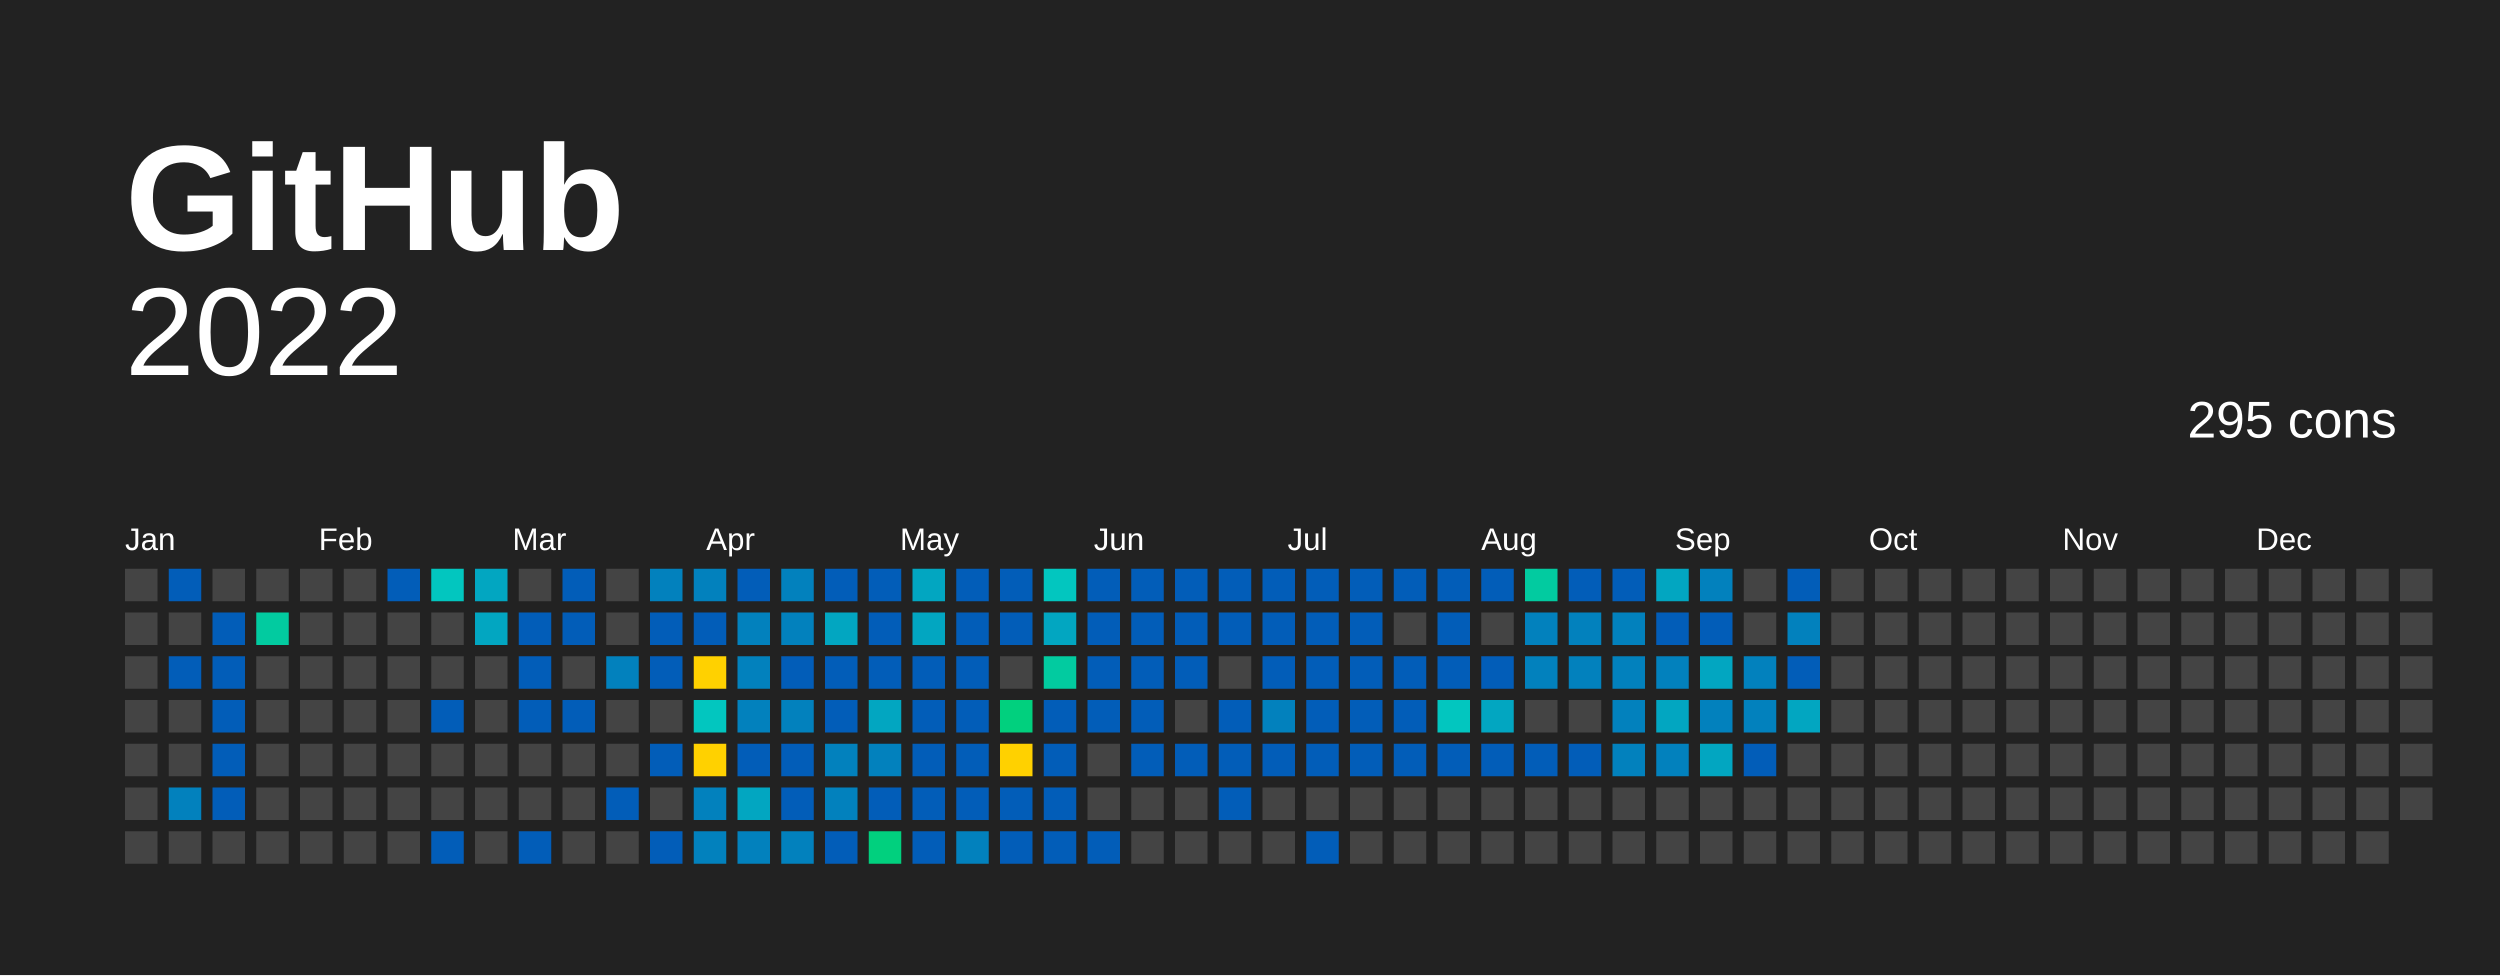
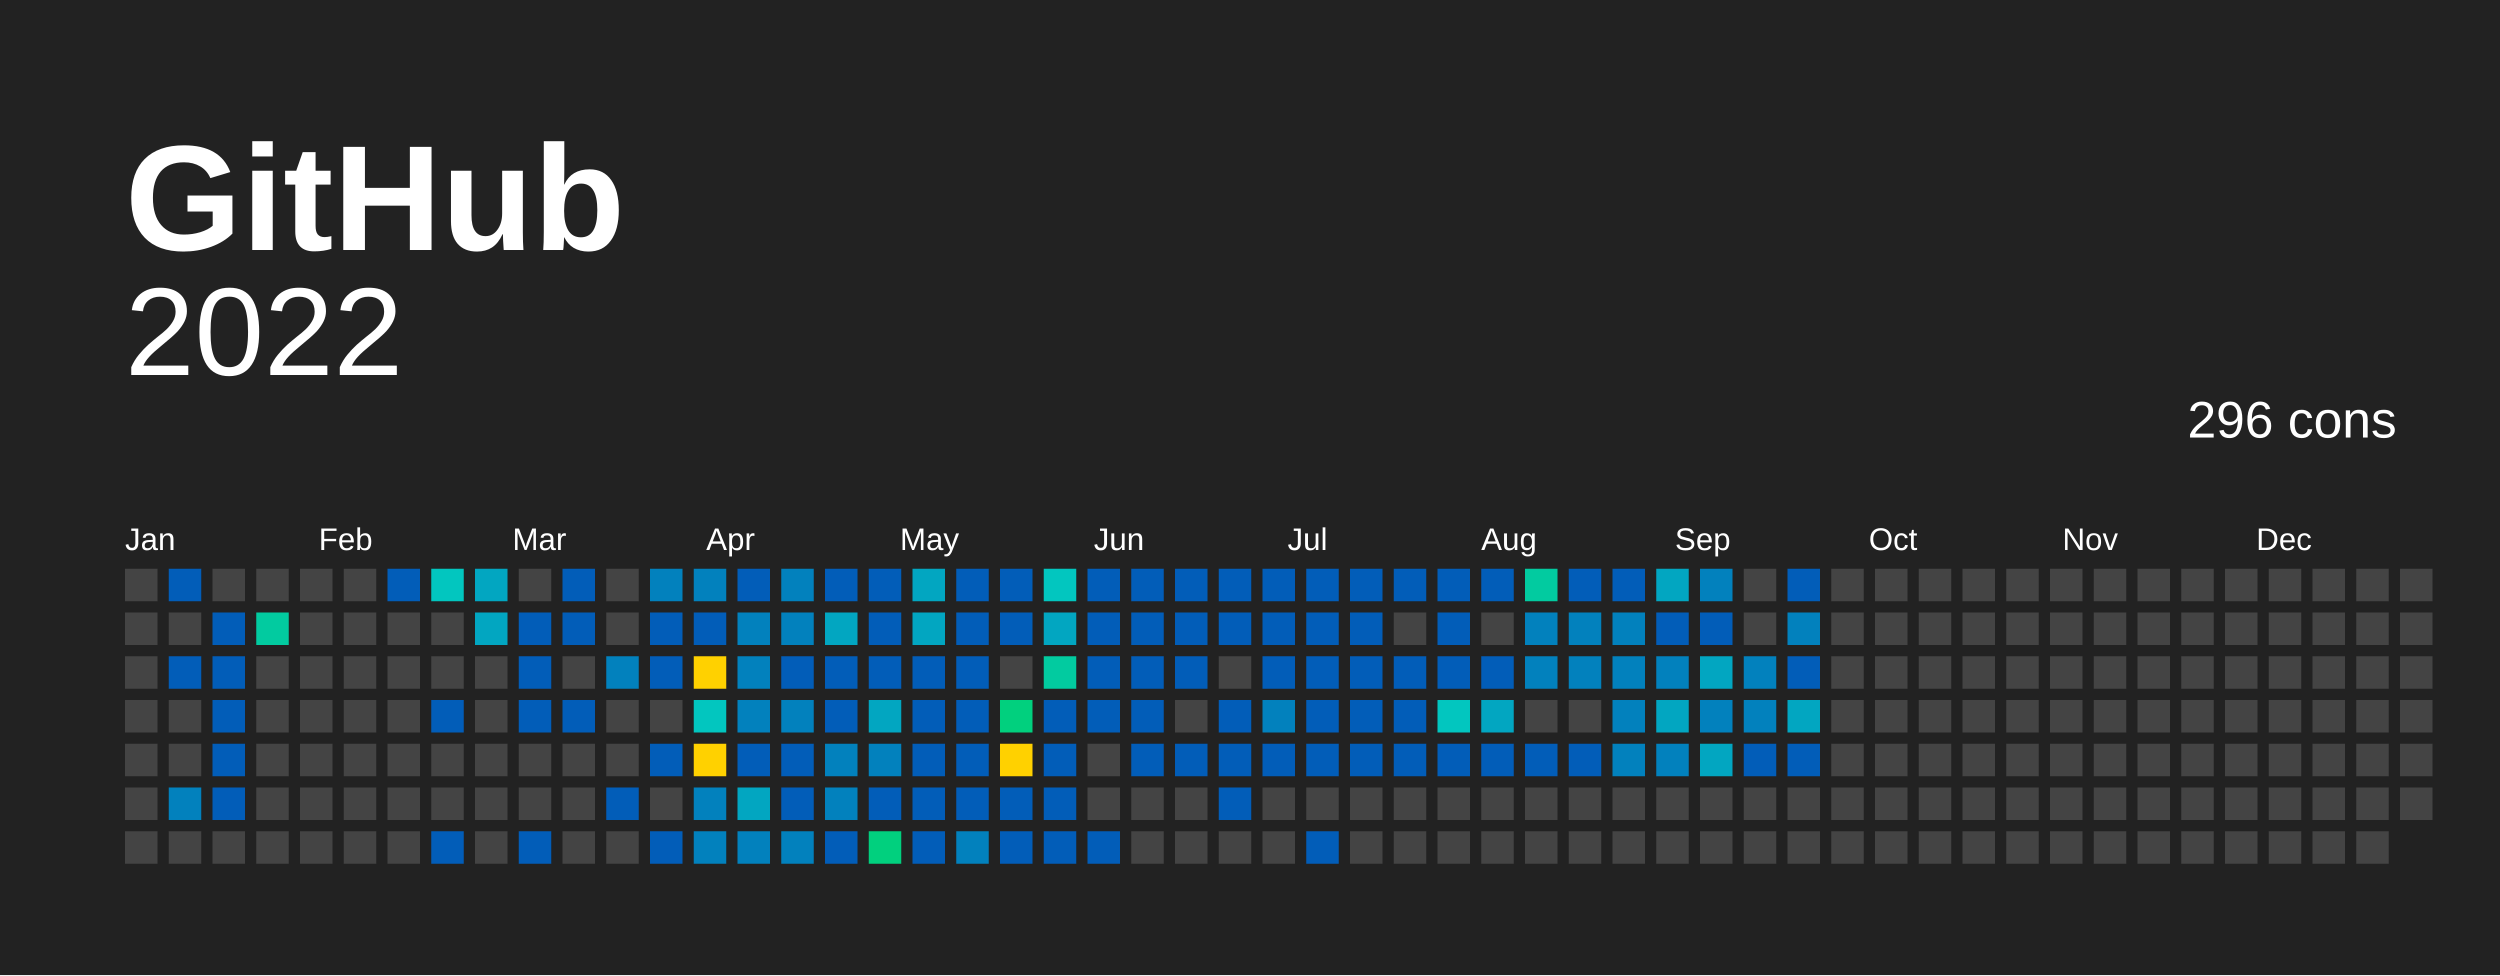
<svg xmlns="http://www.w3.org/2000/svg" baseProfile="full" height="78mm" version="1.1" viewBox="0,0,200,78" width="200mm">
  <defs />
  <rect fill="#222222" height="78" width="200" x="0" y="0" />
  <text fill="#FFFFFF" style="font-size:12px; font-family:Arial; font-weight:bold;" x="10" y="20">  GitHub</text>
  <text alignment-baseline="hanging" fill="#FFFFFF" style="font-size:10.0px; font-family:Arial;" x="10" y="30">2022</text>
-   <text alignment-baseline="hanging" fill="#FFFFFF" style="font-size:4.125px; font-family:Arial;" x="175" y="35">295 cons</text>
+   <text alignment-baseline="hanging" fill="#FFFFFF" style="font-size:4.125px; font-family:Arial;" x="175" y="35">296 cons</text>
  <text fill="#FFFFFF" style="font-size:2.5px; font-family:Arial" x="10.0" y="44">Jan</text>
  <text fill="#FFFFFF" style="font-size:2.5px; font-family:Arial" x="25.5" y="44">Feb</text>
  <text fill="#FFFFFF" style="font-size:2.5px; font-family:Arial" x="41.0" y="44">Mar</text>
  <text fill="#FFFFFF" style="font-size:2.5px; font-family:Arial" x="56.5" y="44">Apr</text>
  <text fill="#FFFFFF" style="font-size:2.5px; font-family:Arial" x="72.0" y="44">May</text>
  <text fill="#FFFFFF" style="font-size:2.5px; font-family:Arial" x="87.5" y="44">Jun</text>
  <text fill="#FFFFFF" style="font-size:2.5px; font-family:Arial" x="103.0" y="44">Jul</text>
  <text fill="#FFFFFF" style="font-size:2.5px; font-family:Arial" x="118.5" y="44">Aug</text>
  <text fill="#FFFFFF" style="font-size:2.5px; font-family:Arial" x="134.0" y="44">Sep</text>
  <text fill="#FFFFFF" style="font-size:2.5px; font-family:Arial" x="149.5" y="44">Oct</text>
  <text fill="#FFFFFF" style="font-size:2.5px; font-family:Arial" x="165.0" y="44">Nov</text>
  <text fill="#FFFFFF" style="font-size:2.5px; font-family:Arial" x="180.5" y="44">Dec</text>
  <rect fill="#444444" height="2.6" width="2.6" x="10.0" y="45.5" />
  <rect fill="#444444" height="2.6" width="2.6" x="10.0" y="49.0" />
  <rect fill="#444444" height="2.6" width="2.6" x="10.0" y="52.5" />
  <rect fill="#444444" height="2.6" width="2.6" x="10.0" y="56.0" />
  <rect fill="#444444" height="2.6" width="2.6" x="10.0" y="59.5" />
  <rect fill="#444444" height="2.6" width="2.6" x="10.0" y="63.0" />
  <rect fill="#444444" height="2.6" width="2.6" x="10.0" y="66.5" />
  <rect fill="#025db8" height="2.6" width="2.6" x="13.5" y="45.5" />
  <rect fill="#444444" height="2.6" width="2.6" x="13.5" y="49.0" />
  <rect fill="#025db8" height="2.6" width="2.6" x="13.5" y="52.5" />
  <rect fill="#444444" height="2.6" width="2.6" x="13.5" y="56.0" />
  <rect fill="#444444" height="2.6" width="2.6" x="13.5" y="59.5" />
  <rect fill="#0281bd" height="2.6" width="2.6" x="13.5" y="63.0" />
  <rect fill="#444444" height="2.6" width="2.6" x="13.5" y="66.5" />
  <rect fill="#444444" height="2.6" width="2.6" x="17.0" y="45.5" />
  <rect fill="#025db8" height="2.6" width="2.6" x="17.0" y="49.0" />
  <rect fill="#025db8" height="2.6" width="2.6" x="17.0" y="52.5" />
  <rect fill="#025db8" height="2.6" width="2.6" x="17.0" y="56.0" />
  <rect fill="#025db8" height="2.6" width="2.6" x="17.0" y="59.5" />
  <rect fill="#025db8" height="2.6" width="2.6" x="17.0" y="63.0" />
  <rect fill="#444444" height="2.6" width="2.6" x="17.0" y="66.5" />
  <rect fill="#444444" height="2.6" width="2.6" x="20.5" y="45.5" />
  <rect fill="#02cba0" height="2.6" width="2.6" x="20.5" y="49.0" />
  <rect fill="#444444" height="2.6" width="2.6" x="20.5" y="52.5" />
  <rect fill="#444444" height="2.6" width="2.6" x="20.5" y="56.0" />
  <rect fill="#444444" height="2.6" width="2.6" x="20.5" y="59.5" />
  <rect fill="#444444" height="2.6" width="2.6" x="20.5" y="63.0" />
  <rect fill="#444444" height="2.6" width="2.6" x="20.5" y="66.5" />
  <rect fill="#444444" height="2.6" width="2.6" x="24.0" y="45.5" />
  <rect fill="#444444" height="2.6" width="2.6" x="24.0" y="49.0" />
  <rect fill="#444444" height="2.6" width="2.6" x="24.0" y="52.5" />
  <rect fill="#444444" height="2.6" width="2.6" x="24.0" y="56.0" />
  <rect fill="#444444" height="2.6" width="2.6" x="24.0" y="59.5" />
  <rect fill="#444444" height="2.6" width="2.6" x="24.0" y="63.0" />
  <rect fill="#444444" height="2.6" width="2.6" x="24.0" y="66.5" />
  <rect fill="#444444" height="2.6" width="2.6" x="27.5" y="45.5" />
  <rect fill="#444444" height="2.6" width="2.6" x="27.5" y="49.0" />
  <rect fill="#444444" height="2.6" width="2.6" x="27.5" y="52.5" />
  <rect fill="#444444" height="2.6" width="2.6" x="27.5" y="56.0" />
  <rect fill="#444444" height="2.6" width="2.6" x="27.5" y="59.5" />
  <rect fill="#444444" height="2.6" width="2.6" x="27.5" y="63.0" />
  <rect fill="#444444" height="2.6" width="2.6" x="27.5" y="66.5" />
  <rect fill="#025db8" height="2.6" width="2.6" x="31.0" y="45.5" />
  <rect fill="#444444" height="2.6" width="2.6" x="31.0" y="49.0" />
  <rect fill="#444444" height="2.6" width="2.6" x="31.0" y="52.5" />
  <rect fill="#444444" height="2.6" width="2.6" x="31.0" y="56.0" />
  <rect fill="#444444" height="2.6" width="2.6" x="31.0" y="59.5" />
  <rect fill="#444444" height="2.6" width="2.6" x="31.0" y="63.0" />
  <rect fill="#444444" height="2.6" width="2.6" x="31.0" y="66.5" />
  <rect fill="#02c6bf" height="2.6" width="2.6" x="34.5" y="45.5" />
  <rect fill="#444444" height="2.6" width="2.6" x="34.5" y="49.0" />
  <rect fill="#444444" height="2.6" width="2.6" x="34.5" y="52.5" />
  <rect fill="#025db8" height="2.6" width="2.6" x="34.5" y="56.0" />
  <rect fill="#444444" height="2.6" width="2.6" x="34.5" y="59.5" />
  <rect fill="#444444" height="2.6" width="2.6" x="34.5" y="63.0" />
  <rect fill="#025db8" height="2.6" width="2.6" x="34.5" y="66.5" />
  <rect fill="#02a6c1" height="2.6" width="2.6" x="38.0" y="45.5" />
  <rect fill="#02a6c1" height="2.6" width="2.6" x="38.0" y="49.0" />
  <rect fill="#444444" height="2.6" width="2.6" x="38.0" y="52.5" />
  <rect fill="#444444" height="2.6" width="2.6" x="38.0" y="56.0" />
  <rect fill="#444444" height="2.6" width="2.6" x="38.0" y="59.5" />
  <rect fill="#444444" height="2.6" width="2.6" x="38.0" y="63.0" />
  <rect fill="#444444" height="2.6" width="2.6" x="38.0" y="66.5" />
  <rect fill="#444444" height="2.6" width="2.6" x="41.5" y="45.5" />
  <rect fill="#025db8" height="2.6" width="2.6" x="41.5" y="49.0" />
  <rect fill="#025db8" height="2.6" width="2.6" x="41.5" y="52.5" />
  <rect fill="#025db8" height="2.6" width="2.6" x="41.5" y="56.0" />
  <rect fill="#444444" height="2.6" width="2.6" x="41.5" y="59.5" />
  <rect fill="#444444" height="2.6" width="2.6" x="41.5" y="63.0" />
  <rect fill="#025db8" height="2.6" width="2.6" x="41.5" y="66.5" />
  <rect fill="#025db8" height="2.6" width="2.6" x="45.0" y="45.5" />
  <rect fill="#025db8" height="2.6" width="2.6" x="45.0" y="49.0" />
  <rect fill="#444444" height="2.6" width="2.6" x="45.0" y="52.5" />
  <rect fill="#025db8" height="2.6" width="2.6" x="45.0" y="56.0" />
  <rect fill="#444444" height="2.6" width="2.6" x="45.0" y="59.5" />
  <rect fill="#444444" height="2.6" width="2.6" x="45.0" y="63.0" />
  <rect fill="#444444" height="2.6" width="2.6" x="45.0" y="66.5" />
  <rect fill="#444444" height="2.6" width="2.6" x="48.5" y="45.5" />
  <rect fill="#444444" height="2.6" width="2.6" x="48.5" y="49.0" />
  <rect fill="#0281bd" height="2.6" width="2.6" x="48.5" y="52.5" />
  <rect fill="#444444" height="2.6" width="2.6" x="48.5" y="56.0" />
  <rect fill="#444444" height="2.6" width="2.6" x="48.5" y="59.5" />
  <rect fill="#025db8" height="2.6" width="2.6" x="48.5" y="63.0" />
  <rect fill="#444444" height="2.6" width="2.6" x="48.5" y="66.5" />
  <rect fill="#0281bd" height="2.6" width="2.6" x="52.0" y="45.5" />
  <rect fill="#025db8" height="2.6" width="2.6" x="52.0" y="49.0" />
  <rect fill="#025db8" height="2.6" width="2.6" x="52.0" y="52.5" />
  <rect fill="#444444" height="2.6" width="2.6" x="52.0" y="56.0" />
  <rect fill="#025db8" height="2.6" width="2.6" x="52.0" y="59.5" />
  <rect fill="#444444" height="2.6" width="2.6" x="52.0" y="63.0" />
  <rect fill="#025db8" height="2.6" width="2.6" x="52.0" y="66.5" />
  <rect fill="#0281bd" height="2.6" width="2.6" x="55.5" y="45.5" />
  <rect fill="#025db8" height="2.6" width="2.6" x="55.5" y="49.0" />
  <rect fill="#ffd100" height="2.6" width="2.6" x="55.5" y="52.5" />
  <rect fill="#02c6bf" height="2.6" width="2.6" x="55.5" y="56.0" />
  <rect fill="#ffd100" height="2.6" width="2.6" x="55.5" y="59.5" />
  <rect fill="#0281bd" height="2.6" width="2.6" x="55.5" y="63.0" />
  <rect fill="#0281bd" height="2.6" width="2.6" x="55.5" y="66.5" />
  <rect fill="#025db8" height="2.6" width="2.6" x="59.0" y="45.5" />
  <rect fill="#0281bd" height="2.6" width="2.6" x="59.0" y="49.0" />
  <rect fill="#0281bd" height="2.6" width="2.6" x="59.0" y="52.5" />
  <rect fill="#0281bd" height="2.6" width="2.6" x="59.0" y="56.0" />
  <rect fill="#025db8" height="2.6" width="2.6" x="59.0" y="59.5" />
  <rect fill="#02a6c1" height="2.6" width="2.6" x="59.0" y="63.0" />
  <rect fill="#0281bd" height="2.6" width="2.6" x="59.0" y="66.5" />
  <rect fill="#0281bd" height="2.6" width="2.6" x="62.5" y="45.5" />
  <rect fill="#0281bd" height="2.6" width="2.6" x="62.5" y="49.0" />
  <rect fill="#025db8" height="2.6" width="2.6" x="62.5" y="52.5" />
  <rect fill="#0281bd" height="2.6" width="2.6" x="62.5" y="56.0" />
  <rect fill="#025db8" height="2.6" width="2.6" x="62.5" y="59.5" />
  <rect fill="#025db8" height="2.6" width="2.6" x="62.5" y="63.0" />
  <rect fill="#0281bd" height="2.6" width="2.6" x="62.5" y="66.5" />
  <rect fill="#025db8" height="2.6" width="2.6" x="66.0" y="45.5" />
  <rect fill="#02a6c1" height="2.6" width="2.6" x="66.0" y="49.0" />
  <rect fill="#025db8" height="2.6" width="2.6" x="66.0" y="52.5" />
  <rect fill="#025db8" height="2.6" width="2.6" x="66.0" y="56.0" />
  <rect fill="#0281bd" height="2.6" width="2.6" x="66.0" y="59.5" />
  <rect fill="#0281bd" height="2.6" width="2.6" x="66.0" y="63.0" />
  <rect fill="#025db8" height="2.6" width="2.6" x="66.0" y="66.5" />
  <rect fill="#025db8" height="2.6" width="2.6" x="69.5" y="45.5" />
  <rect fill="#025db8" height="2.6" width="2.6" x="69.5" y="49.0" />
  <rect fill="#025db8" height="2.6" width="2.6" x="69.5" y="52.5" />
  <rect fill="#02a6c1" height="2.6" width="2.6" x="69.5" y="56.0" />
  <rect fill="#0281bd" height="2.6" width="2.6" x="69.5" y="59.5" />
  <rect fill="#025db8" height="2.6" width="2.6" x="69.5" y="63.0" />
  <rect fill="#01d07e" height="2.6" width="2.6" x="69.5" y="66.5" />
  <rect fill="#02a6c1" height="2.6" width="2.6" x="73.0" y="45.5" />
  <rect fill="#02a6c1" height="2.6" width="2.6" x="73.0" y="49.0" />
  <rect fill="#025db8" height="2.6" width="2.6" x="73.0" y="52.5" />
  <rect fill="#025db8" height="2.6" width="2.6" x="73.0" y="56.0" />
  <rect fill="#025db8" height="2.6" width="2.6" x="73.0" y="59.5" />
  <rect fill="#025db8" height="2.6" width="2.6" x="73.0" y="63.0" />
  <rect fill="#025db8" height="2.6" width="2.6" x="73.0" y="66.5" />
  <rect fill="#025db8" height="2.6" width="2.6" x="76.5" y="45.5" />
  <rect fill="#025db8" height="2.6" width="2.6" x="76.5" y="49.0" />
  <rect fill="#025db8" height="2.6" width="2.6" x="76.5" y="52.5" />
  <rect fill="#025db8" height="2.6" width="2.6" x="76.5" y="56.0" />
  <rect fill="#025db8" height="2.6" width="2.6" x="76.5" y="59.5" />
  <rect fill="#025db8" height="2.6" width="2.6" x="76.5" y="63.0" />
  <rect fill="#0281bd" height="2.6" width="2.6" x="76.5" y="66.5" />
  <rect fill="#025db8" height="2.6" width="2.6" x="80.0" y="45.5" />
  <rect fill="#025db8" height="2.6" width="2.6" x="80.0" y="49.0" />
  <rect fill="#444444" height="2.6" width="2.6" x="80.0" y="52.5" />
  <rect fill="#01d07e" height="2.6" width="2.6" x="80.0" y="56.0" />
  <rect fill="#FFD100" height="2.6" width="2.6" x="80.0" y="59.5" />
  <rect fill="#025db8" height="2.6" width="2.6" x="80.0" y="63.0" />
  <rect fill="#025db8" height="2.6" width="2.6" x="80.0" y="66.5" />
  <rect fill="#02c6bf" height="2.6" width="2.6" x="83.5" y="45.5" />
  <rect fill="#02a6c1" height="2.6" width="2.6" x="83.5" y="49.0" />
  <rect fill="#02cba0" height="2.6" width="2.6" x="83.5" y="52.5" />
  <rect fill="#025db8" height="2.6" width="2.6" x="83.5" y="56.0" />
  <rect fill="#025db8" height="2.6" width="2.6" x="83.5" y="59.5" />
  <rect fill="#025db8" height="2.6" width="2.6" x="83.5" y="63.0" />
  <rect fill="#025db8" height="2.6" width="2.6" x="83.5" y="66.5" />
  <rect fill="#025db8" height="2.6" width="2.6" x="87.0" y="45.5" />
  <rect fill="#025db8" height="2.6" width="2.6" x="87.0" y="49.0" />
  <rect fill="#025db8" height="2.6" width="2.6" x="87.0" y="52.5" />
  <rect fill="#025db8" height="2.6" width="2.6" x="87.0" y="56.0" />
  <rect fill="#444444" height="2.6" width="2.6" x="87.0" y="59.5" />
  <rect fill="#444444" height="2.6" width="2.6" x="87.0" y="63.0" />
  <rect fill="#025db8" height="2.6" width="2.6" x="87.0" y="66.5" />
  <rect fill="#025db8" height="2.6" width="2.6" x="90.5" y="45.5" />
  <rect fill="#025db8" height="2.6" width="2.6" x="90.5" y="49.0" />
  <rect fill="#025db8" height="2.6" width="2.6" x="90.5" y="52.5" />
  <rect fill="#025db8" height="2.6" width="2.6" x="90.5" y="56.0" />
  <rect fill="#025db8" height="2.6" width="2.6" x="90.5" y="59.5" />
  <rect fill="#444444" height="2.6" width="2.6" x="90.5" y="63.0" />
  <rect fill="#444444" height="2.6" width="2.6" x="90.5" y="66.5" />
  <rect fill="#025db8" height="2.6" width="2.6" x="94.0" y="45.5" />
  <rect fill="#025db8" height="2.6" width="2.6" x="94.0" y="49.0" />
  <rect fill="#025db8" height="2.6" width="2.6" x="94.0" y="52.5" />
  <rect fill="#444444" height="2.6" width="2.6" x="94.0" y="56.0" />
  <rect fill="#025db8" height="2.6" width="2.6" x="94.0" y="59.5" />
  <rect fill="#444444" height="2.6" width="2.6" x="94.0" y="63.0" />
  <rect fill="#444444" height="2.6" width="2.6" x="94.0" y="66.5" />
  <rect fill="#025db8" height="2.6" width="2.6" x="97.5" y="45.5" />
  <rect fill="#025db8" height="2.6" width="2.6" x="97.5" y="49.0" />
  <rect fill="#444444" height="2.6" width="2.6" x="97.5" y="52.5" />
  <rect fill="#025db8" height="2.6" width="2.6" x="97.5" y="56.0" />
  <rect fill="#025db8" height="2.6" width="2.6" x="97.5" y="59.5" />
  <rect fill="#025db8" height="2.6" width="2.6" x="97.5" y="63.0" />
  <rect fill="#444444" height="2.6" width="2.6" x="97.5" y="66.5" />
  <rect fill="#025db8" height="2.6" width="2.6" x="101.0" y="45.5" />
  <rect fill="#025db8" height="2.6" width="2.6" x="101.0" y="49.0" />
  <rect fill="#025db8" height="2.6" width="2.6" x="101.0" y="52.5" />
  <rect fill="#0281bd" height="2.6" width="2.6" x="101.0" y="56.0" />
  <rect fill="#025db8" height="2.6" width="2.6" x="101.0" y="59.5" />
  <rect fill="#444444" height="2.6" width="2.6" x="101.0" y="63.0" />
  <rect fill="#444444" height="2.6" width="2.6" x="101.0" y="66.5" />
  <rect fill="#025db8" height="2.6" width="2.6" x="104.5" y="45.5" />
  <rect fill="#025db8" height="2.6" width="2.6" x="104.5" y="49.0" />
  <rect fill="#025db8" height="2.6" width="2.6" x="104.5" y="52.5" />
  <rect fill="#025db8" height="2.6" width="2.6" x="104.5" y="56.0" />
  <rect fill="#025db8" height="2.6" width="2.6" x="104.5" y="59.5" />
  <rect fill="#444444" height="2.6" width="2.6" x="104.5" y="63.0" />
  <rect fill="#025db8" height="2.6" width="2.6" x="104.5" y="66.5" />
  <rect fill="#025db8" height="2.6" width="2.6" x="108.0" y="45.5" />
  <rect fill="#025db8" height="2.6" width="2.6" x="108.0" y="49.0" />
  <rect fill="#025db8" height="2.6" width="2.6" x="108.0" y="52.5" />
  <rect fill="#025db8" height="2.6" width="2.6" x="108.0" y="56.0" />
  <rect fill="#025db8" height="2.6" width="2.6" x="108.0" y="59.5" />
  <rect fill="#444444" height="2.6" width="2.6" x="108.0" y="63.0" />
  <rect fill="#444444" height="2.6" width="2.6" x="108.0" y="66.5" />
  <rect fill="#025db8" height="2.6" width="2.6" x="111.5" y="45.5" />
  <rect fill="#444444" height="2.6" width="2.6" x="111.5" y="49.0" />
  <rect fill="#025db8" height="2.6" width="2.6" x="111.5" y="52.5" />
  <rect fill="#025db8" height="2.6" width="2.6" x="111.5" y="56.0" />
  <rect fill="#025db8" height="2.6" width="2.6" x="111.5" y="59.5" />
  <rect fill="#444444" height="2.6" width="2.6" x="111.5" y="63.0" />
  <rect fill="#444444" height="2.6" width="2.6" x="111.5" y="66.5" />
  <rect fill="#025db8" height="2.6" width="2.6" x="115.0" y="45.5" />
  <rect fill="#025db8" height="2.6" width="2.6" x="115.0" y="49.0" />
  <rect fill="#025db8" height="2.6" width="2.6" x="115.0" y="52.5" />
  <rect fill="#02c6bf" height="2.6" width="2.6" x="115.0" y="56.0" />
  <rect fill="#025db8" height="2.6" width="2.6" x="115.0" y="59.5" />
  <rect fill="#444444" height="2.6" width="2.6" x="115.0" y="63.0" />
  <rect fill="#444444" height="2.6" width="2.6" x="115.0" y="66.5" />
  <rect fill="#025db8" height="2.6" width="2.6" x="118.5" y="45.5" />
  <rect fill="#444444" height="2.6" width="2.6" x="118.5" y="49.0" />
  <rect fill="#025db8" height="2.6" width="2.6" x="118.5" y="52.5" />
  <rect fill="#02a6c1" height="2.6" width="2.6" x="118.5" y="56.0" />
  <rect fill="#025db8" height="2.6" width="2.6" x="118.5" y="59.5" />
  <rect fill="#444444" height="2.6" width="2.6" x="118.5" y="63.0" />
  <rect fill="#444444" height="2.6" width="2.6" x="118.5" y="66.5" />
  <rect fill="#02cba0" height="2.6" width="2.6" x="122.0" y="45.5" />
  <rect fill="#0281bd" height="2.6" width="2.6" x="122.0" y="49.0" />
  <rect fill="#0281bd" height="2.6" width="2.6" x="122.0" y="52.5" />
  <rect fill="#444444" height="2.6" width="2.6" x="122.0" y="56.0" />
  <rect fill="#025db8" height="2.6" width="2.6" x="122.0" y="59.5" />
  <rect fill="#444444" height="2.6" width="2.6" x="122.0" y="63.0" />
  <rect fill="#444444" height="2.6" width="2.6" x="122.0" y="66.5" />
  <rect fill="#025db8" height="2.6" width="2.6" x="125.5" y="45.5" />
  <rect fill="#0281bd" height="2.6" width="2.6" x="125.5" y="49.0" />
  <rect fill="#0281bd" height="2.6" width="2.6" x="125.5" y="52.5" />
  <rect fill="#444444" height="2.6" width="2.6" x="125.5" y="56.0" />
  <rect fill="#025db8" height="2.6" width="2.6" x="125.5" y="59.5" />
  <rect fill="#444444" height="2.6" width="2.6" x="125.5" y="63.0" />
  <rect fill="#444444" height="2.6" width="2.6" x="125.5" y="66.5" />
  <rect fill="#025db8" height="2.6" width="2.6" x="129.0" y="45.5" />
  <rect fill="#0281bd" height="2.6" width="2.6" x="129.0" y="49.0" />
  <rect fill="#0281bd" height="2.6" width="2.6" x="129.0" y="52.5" />
  <rect fill="#0281bd" height="2.6" width="2.6" x="129.0" y="56.0" />
  <rect fill="#0281bd" height="2.6" width="2.6" x="129.0" y="59.5" />
  <rect fill="#444444" height="2.6" width="2.6" x="129.0" y="63.0" />
  <rect fill="#444444" height="2.6" width="2.6" x="129.0" y="66.5" />
  <rect fill="#02a6c1" height="2.6" width="2.6" x="132.5" y="45.5" />
  <rect fill="#025db8" height="2.6" width="2.6" x="132.5" y="49.0" />
  <rect fill="#0281bd" height="2.6" width="2.6" x="132.5" y="52.5" />
  <rect fill="#02a6c1" height="2.6" width="2.6" x="132.5" y="56.0" />
  <rect fill="#0281bd" height="2.6" width="2.6" x="132.5" y="59.5" />
  <rect fill="#444444" height="2.6" width="2.6" x="132.5" y="63.0" />
  <rect fill="#444444" height="2.6" width="2.6" x="132.5" y="66.5" />
  <rect fill="#0281bd" height="2.6" width="2.6" x="136.0" y="45.5" />
  <rect fill="#025db8" height="2.6" width="2.6" x="136.0" y="49.0" />
  <rect fill="#02a6c1" height="2.6" width="2.6" x="136.0" y="52.5" />
  <rect fill="#0281bd" height="2.6" width="2.6" x="136.0" y="56.0" />
  <rect fill="#02a6c1" height="2.6" width="2.6" x="136.0" y="59.5" />
  <rect fill="#444444" height="2.6" width="2.6" x="136.0" y="63.0" />
  <rect fill="#444444" height="2.6" width="2.6" x="136.0" y="66.5" />
  <rect fill="#444444" height="2.6" width="2.6" x="139.5" y="45.5" />
  <rect fill="#444444" height="2.6" width="2.6" x="139.5" y="49.0" />
  <rect fill="#0281bd" height="2.6" width="2.6" x="139.5" y="52.5" />
  <rect fill="#0281bd" height="2.6" width="2.6" x="139.5" y="56.0" />
  <rect fill="#025db8" height="2.6" width="2.6" x="139.5" y="59.5" />
  <rect fill="#444444" height="2.6" width="2.6" x="139.5" y="63.0" />
  <rect fill="#444444" height="2.6" width="2.6" x="139.5" y="66.5" />
  <rect fill="#025db8" height="2.6" width="2.6" x="143.0" y="45.5" />
  <rect fill="#0281bd" height="2.6" width="2.6" x="143.0" y="49.0" />
  <rect fill="#025db8" height="2.6" width="2.6" x="143.0" y="52.5" />
  <rect fill="#02a6c1" height="2.6" width="2.6" x="143.0" y="56.0" />
-   <rect fill="#444444" height="2.6" width="2.6" x="143.0" y="59.5" />
+   <rect fill="#025db8" height="2.6" width="2.6" x="143.0" y="59.5" />
  <rect fill="#444444" height="2.6" width="2.6" x="143.0" y="63.0" />
  <rect fill="#444444" height="2.6" width="2.6" x="143.0" y="66.5" />
  <rect fill="#444444" height="2.6" width="2.6" x="146.5" y="45.5" />
  <rect fill="#444444" height="2.6" width="2.6" x="146.5" y="49.0" />
  <rect fill="#444444" height="2.6" width="2.6" x="146.5" y="52.5" />
  <rect fill="#444444" height="2.6" width="2.6" x="146.5" y="56.0" />
  <rect fill="#444444" height="2.6" width="2.6" x="146.5" y="59.5" />
  <rect fill="#444444" height="2.6" width="2.6" x="146.5" y="63.0" />
  <rect fill="#444444" height="2.6" width="2.6" x="146.5" y="66.5" />
  <rect fill="#444444" height="2.6" width="2.6" x="150.0" y="45.5" />
  <rect fill="#444444" height="2.6" width="2.6" x="150.0" y="49.0" />
  <rect fill="#444444" height="2.6" width="2.6" x="150.0" y="52.5" />
  <rect fill="#444444" height="2.6" width="2.6" x="150.0" y="56.0" />
  <rect fill="#444444" height="2.6" width="2.6" x="150.0" y="59.5" />
  <rect fill="#444444" height="2.6" width="2.6" x="150.0" y="63.0" />
  <rect fill="#444444" height="2.6" width="2.6" x="150.0" y="66.5" />
  <rect fill="#444444" height="2.6" width="2.6" x="153.5" y="45.5" />
  <rect fill="#444444" height="2.6" width="2.6" x="153.5" y="49.0" />
  <rect fill="#444444" height="2.6" width="2.6" x="153.5" y="52.5" />
  <rect fill="#444444" height="2.6" width="2.6" x="153.5" y="56.0" />
  <rect fill="#444444" height="2.6" width="2.6" x="153.5" y="59.5" />
  <rect fill="#444444" height="2.6" width="2.6" x="153.5" y="63.0" />
  <rect fill="#444444" height="2.6" width="2.6" x="153.5" y="66.5" />
  <rect fill="#444444" height="2.6" width="2.6" x="157.0" y="45.5" />
  <rect fill="#444444" height="2.6" width="2.6" x="157.0" y="49.0" />
  <rect fill="#444444" height="2.6" width="2.6" x="157.0" y="52.5" />
  <rect fill="#444444" height="2.6" width="2.6" x="157.0" y="56.0" />
  <rect fill="#444444" height="2.6" width="2.6" x="157.0" y="59.5" />
  <rect fill="#444444" height="2.6" width="2.6" x="157.0" y="63.0" />
  <rect fill="#444444" height="2.6" width="2.6" x="157.0" y="66.5" />
  <rect fill="#444444" height="2.6" width="2.6" x="160.5" y="45.5" />
  <rect fill="#444444" height="2.6" width="2.6" x="160.5" y="49.0" />
  <rect fill="#444444" height="2.6" width="2.6" x="160.5" y="52.5" />
  <rect fill="#444444" height="2.6" width="2.6" x="160.5" y="56.0" />
  <rect fill="#444444" height="2.6" width="2.6" x="160.5" y="59.5" />
  <rect fill="#444444" height="2.6" width="2.6" x="160.5" y="63.0" />
  <rect fill="#444444" height="2.6" width="2.6" x="160.5" y="66.5" />
  <rect fill="#444444" height="2.6" width="2.6" x="164.0" y="45.5" />
  <rect fill="#444444" height="2.6" width="2.6" x="164.0" y="49.0" />
  <rect fill="#444444" height="2.6" width="2.6" x="164.0" y="52.5" />
  <rect fill="#444444" height="2.6" width="2.6" x="164.0" y="56.0" />
  <rect fill="#444444" height="2.6" width="2.6" x="164.0" y="59.5" />
  <rect fill="#444444" height="2.6" width="2.6" x="164.0" y="63.0" />
  <rect fill="#444444" height="2.6" width="2.6" x="164.0" y="66.5" />
  <rect fill="#444444" height="2.6" width="2.6" x="167.5" y="45.5" />
  <rect fill="#444444" height="2.6" width="2.6" x="167.5" y="49.0" />
  <rect fill="#444444" height="2.6" width="2.6" x="167.5" y="52.5" />
  <rect fill="#444444" height="2.6" width="2.6" x="167.5" y="56.0" />
  <rect fill="#444444" height="2.6" width="2.6" x="167.5" y="59.5" />
  <rect fill="#444444" height="2.6" width="2.6" x="167.5" y="63.0" />
  <rect fill="#444444" height="2.6" width="2.6" x="167.5" y="66.5" />
  <rect fill="#444444" height="2.6" width="2.6" x="171.0" y="45.5" />
  <rect fill="#444444" height="2.6" width="2.6" x="171.0" y="49.0" />
  <rect fill="#444444" height="2.6" width="2.6" x="171.0" y="52.5" />
  <rect fill="#444444" height="2.6" width="2.6" x="171.0" y="56.0" />
  <rect fill="#444444" height="2.6" width="2.6" x="171.0" y="59.5" />
  <rect fill="#444444" height="2.6" width="2.6" x="171.0" y="63.0" />
  <rect fill="#444444" height="2.6" width="2.6" x="171.0" y="66.5" />
  <rect fill="#444444" height="2.6" width="2.6" x="174.5" y="45.5" />
  <rect fill="#444444" height="2.6" width="2.6" x="174.5" y="49.0" />
  <rect fill="#444444" height="2.6" width="2.6" x="174.5" y="52.5" />
  <rect fill="#444444" height="2.6" width="2.6" x="174.5" y="56.0" />
  <rect fill="#444444" height="2.6" width="2.6" x="174.5" y="59.5" />
  <rect fill="#444444" height="2.6" width="2.6" x="174.5" y="63.0" />
  <rect fill="#444444" height="2.6" width="2.6" x="174.5" y="66.5" />
  <rect fill="#444444" height="2.6" width="2.6" x="178.0" y="45.5" />
  <rect fill="#444444" height="2.6" width="2.6" x="178.0" y="49.0" />
  <rect fill="#444444" height="2.6" width="2.6" x="178.0" y="52.5" />
  <rect fill="#444444" height="2.6" width="2.6" x="178.0" y="56.0" />
  <rect fill="#444444" height="2.6" width="2.6" x="178.0" y="59.5" />
  <rect fill="#444444" height="2.6" width="2.6" x="178.0" y="63.0" />
  <rect fill="#444444" height="2.6" width="2.6" x="178.0" y="66.5" />
  <rect fill="#444444" height="2.6" width="2.6" x="181.5" y="45.5" />
  <rect fill="#444444" height="2.6" width="2.6" x="181.5" y="49.0" />
  <rect fill="#444444" height="2.6" width="2.6" x="181.5" y="52.5" />
  <rect fill="#444444" height="2.6" width="2.6" x="181.5" y="56.0" />
  <rect fill="#444444" height="2.6" width="2.6" x="181.5" y="59.5" />
  <rect fill="#444444" height="2.6" width="2.6" x="181.5" y="63.0" />
  <rect fill="#444444" height="2.6" width="2.6" x="181.5" y="66.5" />
  <rect fill="#444444" height="2.6" width="2.6" x="185.0" y="45.5" />
  <rect fill="#444444" height="2.6" width="2.6" x="185.0" y="49.0" />
  <rect fill="#444444" height="2.6" width="2.6" x="185.0" y="52.5" />
  <rect fill="#444444" height="2.6" width="2.6" x="185.0" y="56.0" />
  <rect fill="#444444" height="2.6" width="2.6" x="185.0" y="59.5" />
  <rect fill="#444444" height="2.6" width="2.6" x="185.0" y="63.0" />
  <rect fill="#444444" height="2.6" width="2.6" x="185.0" y="66.5" />
  <rect fill="#444444" height="2.6" width="2.6" x="188.5" y="45.5" />
  <rect fill="#444444" height="2.6" width="2.6" x="188.5" y="49.0" />
  <rect fill="#444444" height="2.6" width="2.6" x="188.5" y="52.5" />
  <rect fill="#444444" height="2.6" width="2.6" x="188.5" y="56.0" />
  <rect fill="#444444" height="2.6" width="2.6" x="188.5" y="59.5" />
  <rect fill="#444444" height="2.6" width="2.6" x="188.5" y="63.0" />
  <rect fill="#444444" height="2.6" width="2.6" x="188.5" y="66.5" />
  <rect fill="#444444" height="2.6" width="2.6" x="192.0" y="45.5" />
  <rect fill="#444444" height="2.6" width="2.6" x="192.0" y="49.0" />
  <rect fill="#444444" height="2.6" width="2.6" x="192.0" y="52.5" />
  <rect fill="#444444" height="2.6" width="2.6" x="192.0" y="56.0" />
  <rect fill="#444444" height="2.6" width="2.6" x="192.0" y="59.5" />
  <rect fill="#444444" height="2.6" width="2.6" x="192.0" y="63.0" />
</svg>
